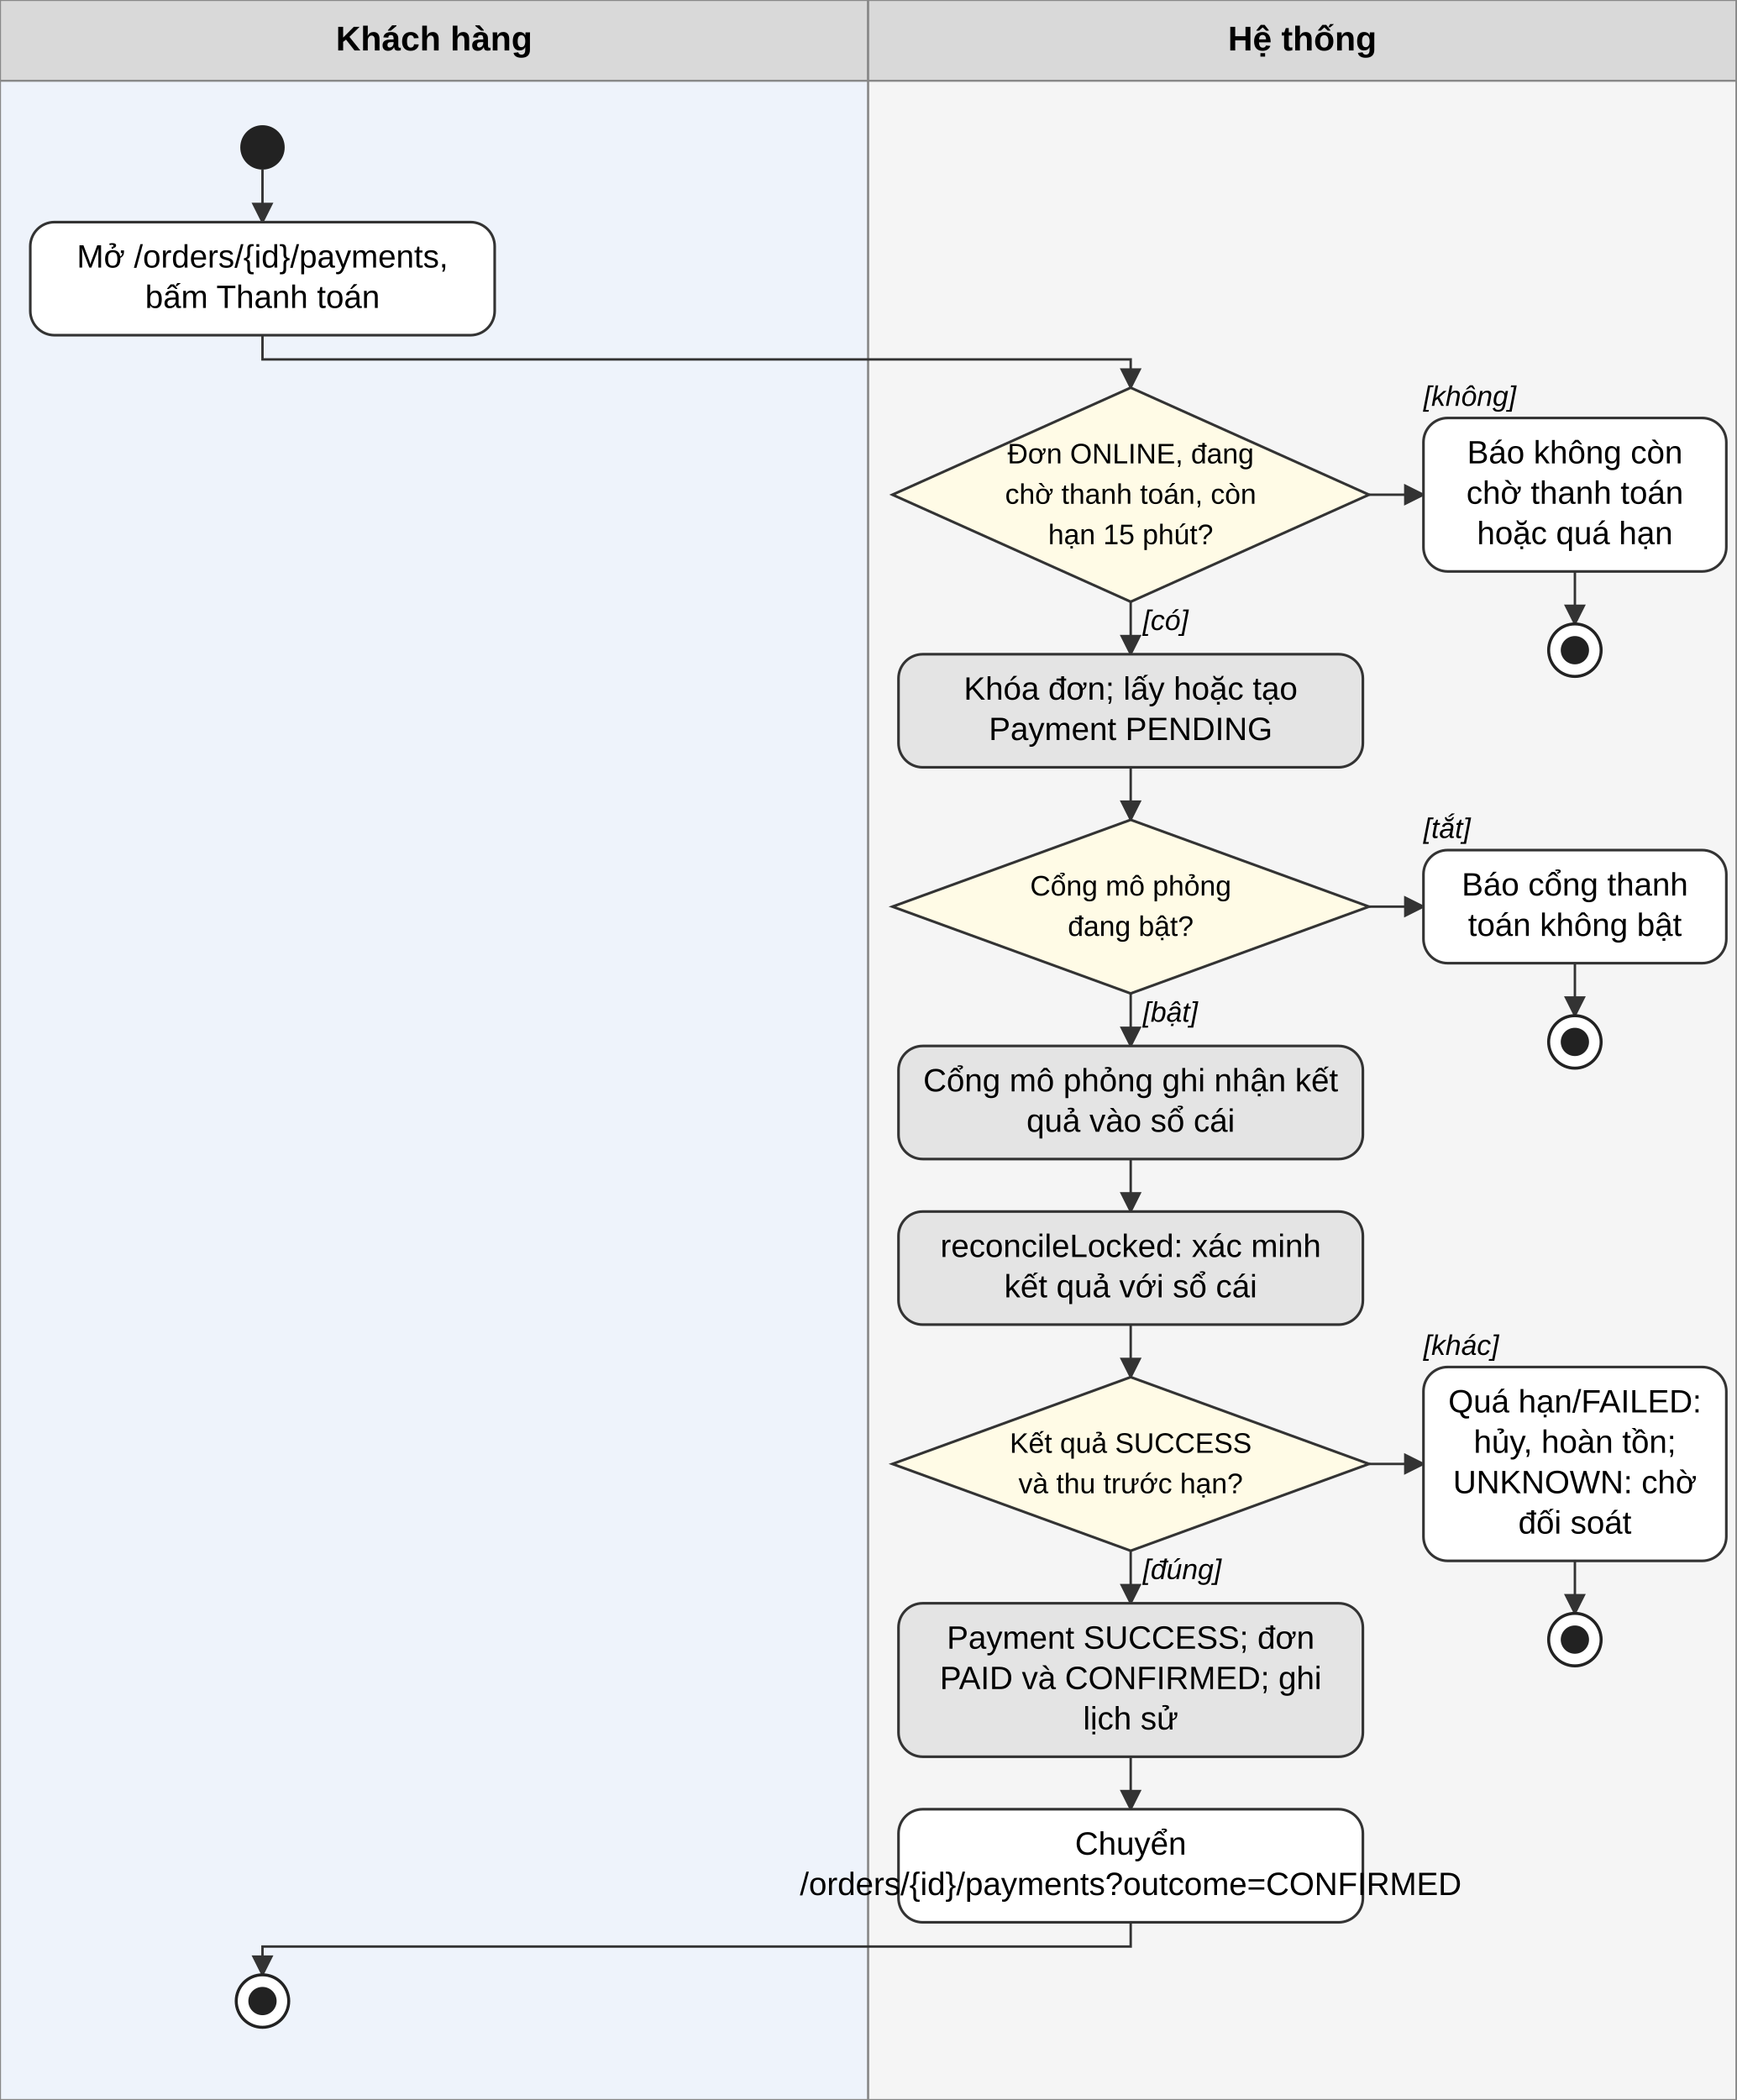
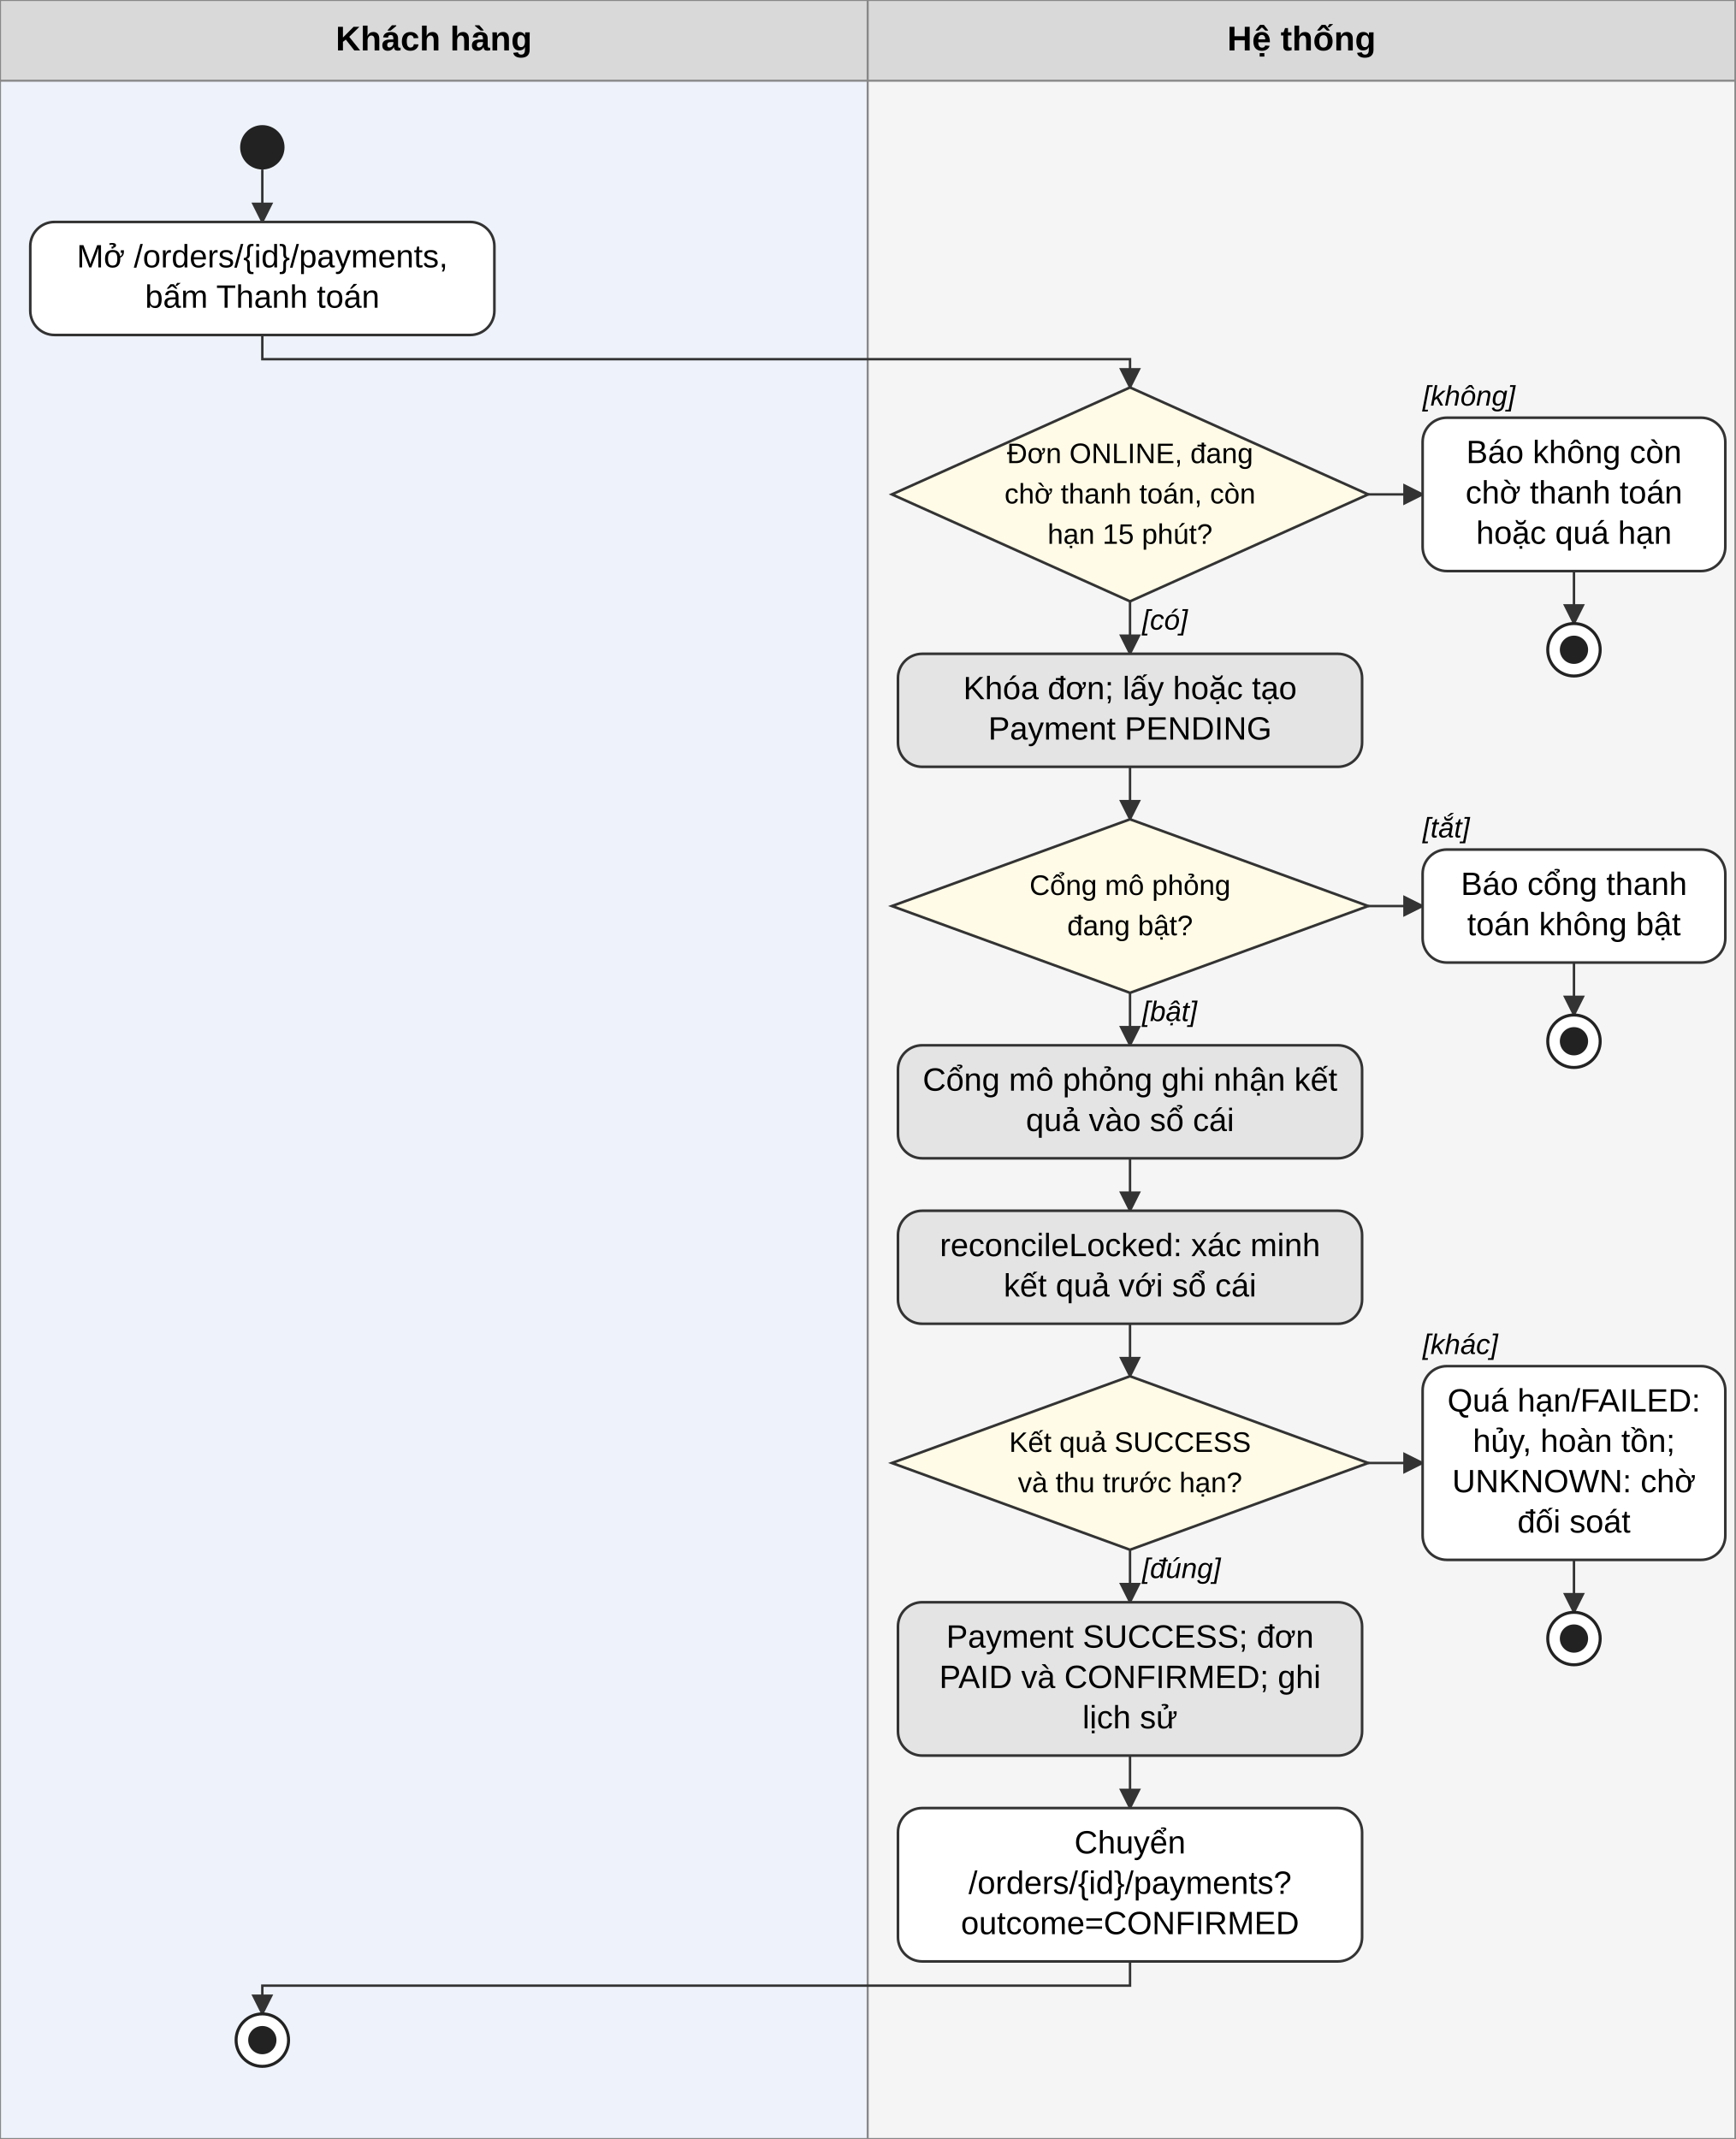
- <svg xmlns="http://www.w3.org/2000/svg" width="860" height="1040" viewBox="0 0 860 1040" font-family="Arial, Helvetica, sans-serif" font-size="16">
+ <svg xmlns="http://www.w3.org/2000/svg" width="860" height="1060" viewBox="0 0 860 1060" font-family="Arial, Helvetica, sans-serif" font-size="16">
  <defs>
    <marker id="a" markerWidth="9" markerHeight="9" refX="8" refY="4.5" orient="auto">
      <path d="M0,0 L9,4.5 L0,9 z" fill="#333" />
    </marker>
  </defs>
-   <rect width="860" height="1040" fill="#fff" />
-   <rect x="0" y="0" width="430" height="1040" fill="#eef3fb" stroke="#888" stroke-width="1" />
+   <rect width="860" height="1060" fill="#fff" />
+   <rect x="0" y="0" width="430" height="1060" fill="#eef3fb" stroke="#888" stroke-width="1" />
  <rect x="0" y="0" width="430" height="40" fill="#d9d9d9" stroke="#888" />
  <text x="215.0" y="25.0" text-anchor="middle" font-weight="bold" font-size="17">Khách hàng</text>
-   <rect x="430" y="0" width="430" height="1040" fill="#f5f5f5" stroke="#888" stroke-width="1" />
+   <rect x="430" y="0" width="430" height="1060" fill="#f5f5f5" stroke="#888" stroke-width="1" />
  <rect x="430" y="0" width="430" height="40" fill="#d9d9d9" stroke="#888" />
  <text x="645.0" y="25.0" text-anchor="middle" font-weight="bold" font-size="17">Hệ thống</text>
  <polyline points="130,84 130,110" fill="none" stroke="#333" stroke-width="1.2" marker-end="url(#a)" />
  <polyline points="130,166 130,178 560,178 560,192" fill="none" stroke="#333" stroke-width="1.2" marker-end="url(#a)" />
  <polyline points="678,245.0 705.0,245.0" fill="none" stroke="#333" stroke-width="1.2" marker-end="url(#a)" />
  <polyline points="780,283.0 780,309.0" fill="none" stroke="#333" stroke-width="1.2" marker-end="url(#a)" />
  <polyline points="560,298 560,324" fill="none" stroke="#333" stroke-width="1.2" marker-end="url(#a)" />
  <polyline points="560,380 560,406" fill="none" stroke="#333" stroke-width="1.2" marker-end="url(#a)" />
  <polyline points="678,449.0 705.0,449.0" fill="none" stroke="#333" stroke-width="1.2" marker-end="url(#a)" />
  <polyline points="780,477.0 780,503.0" fill="none" stroke="#333" stroke-width="1.2" marker-end="url(#a)" />
  <polyline points="560,492 560,518" fill="none" stroke="#333" stroke-width="1.2" marker-end="url(#a)" />
  <polyline points="560,574 560,600" fill="none" stroke="#333" stroke-width="1.2" marker-end="url(#a)" />
  <polyline points="560,656 560,682" fill="none" stroke="#333" stroke-width="1.2" marker-end="url(#a)" />
  <polyline points="678,725.0 705.0,725.0" fill="none" stroke="#333" stroke-width="1.2" marker-end="url(#a)" />
  <polyline points="780,773.0 780,799.0" fill="none" stroke="#333" stroke-width="1.2" marker-end="url(#a)" />
  <polyline points="560,768 560,794" fill="none" stroke="#333" stroke-width="1.2" marker-end="url(#a)" />
  <polyline points="560,870 560,896" fill="none" stroke="#333" stroke-width="1.2" marker-end="url(#a)" />
-   <polyline points="560,952 560,964 130,964 130,978" fill="none" stroke="#333" stroke-width="1.2" marker-end="url(#a)" />
+   <polyline points="560,972 560,984 130,984 130,998" fill="none" stroke="#333" stroke-width="1.2" marker-end="url(#a)" />
  <circle cx="130" cy="73" r="11" fill="#222" />
  <rect x="15.0" y="110" width="230" height="56" rx="12" fill="#ffffff" stroke="#333" stroke-width="1.3" />
  <text x="130" y="132.5" text-anchor="middle">Mở /orders/{id}/payments,</text>
  <text x="130" y="152.5" text-anchor="middle">bấm Thanh toán</text>
  <polygon points="560,192 678,245.0 560,298 442,245.0" fill="#fffbe6" stroke="#333" stroke-width="1.3" />
  <text x="560" y="229.5" text-anchor="middle" font-size="14">Đơn ONLINE, đang</text>
  <text x="560" y="249.5" text-anchor="middle" font-size="14">chờ thanh toán, còn</text>
  <text x="560" y="269.5" text-anchor="middle" font-size="14">hạn 15 phút?</text>
  <text x="705.0" y="201.0" font-size="14" font-style="italic">[không]</text>
  <rect x="705.0" y="207.0" width="150" height="76" rx="12" fill="#ffffff" stroke="#333" stroke-width="1.3" />
  <text x="780" y="229.5" text-anchor="middle">Báo không còn</text>
  <text x="780" y="249.5" text-anchor="middle">chờ thanh toán</text>
  <text x="780" y="269.5" text-anchor="middle">hoặc quá hạn</text>
  <circle cx="780" cy="322.0" r="13" fill="#fff" stroke="#222" stroke-width="1.5" />
  <circle cx="780" cy="322.0" r="7" fill="#222" />
  <text x="566" y="312" font-size="14" font-style="italic">[có]</text>
  <rect x="445.0" y="324" width="230" height="56" rx="12" fill="#e4e4e4" stroke="#333" stroke-width="1.3" />
  <text x="560" y="346.5" text-anchor="middle">Khóa đơn; lấy hoặc tạo</text>
  <text x="560" y="366.5" text-anchor="middle">Payment PENDING</text>
  <polygon points="560,406 678,449.0 560,492 442,449.0" fill="#fffbe6" stroke="#333" stroke-width="1.3" />
  <text x="560" y="443.5" text-anchor="middle" font-size="14">Cổng mô phỏng</text>
  <text x="560" y="463.5" text-anchor="middle" font-size="14">đang bật?</text>
  <text x="705.0" y="415.0" font-size="14" font-style="italic">[tắt]</text>
  <rect x="705.0" y="421.0" width="150" height="56" rx="12" fill="#ffffff" stroke="#333" stroke-width="1.3" />
  <text x="780" y="443.5" text-anchor="middle">Báo cổng thanh</text>
  <text x="780" y="463.5" text-anchor="middle">toán không bật</text>
  <circle cx="780" cy="516.0" r="13" fill="#fff" stroke="#222" stroke-width="1.5" />
  <circle cx="780" cy="516.0" r="7" fill="#222" />
  <text x="566" y="506" font-size="14" font-style="italic">[bật]</text>
  <rect x="445.0" y="518" width="230" height="56" rx="12" fill="#e4e4e4" stroke="#333" stroke-width="1.3" />
  <text x="560" y="540.5" text-anchor="middle">Cổng mô phỏng ghi nhận kết</text>
  <text x="560" y="560.5" text-anchor="middle">quả vào sổ cái</text>
  <rect x="445.0" y="600" width="230" height="56" rx="12" fill="#e4e4e4" stroke="#333" stroke-width="1.3" />
  <text x="560" y="622.5" text-anchor="middle">reconcileLocked: xác minh</text>
  <text x="560" y="642.5" text-anchor="middle">kết quả với sổ cái</text>
  <polygon points="560,682 678,725.0 560,768 442,725.0" fill="#fffbe6" stroke="#333" stroke-width="1.3" />
  <text x="560" y="719.5" text-anchor="middle" font-size="14">Kết quả SUCCESS</text>
  <text x="560" y="739.5" text-anchor="middle" font-size="14">và thu trước hạn?</text>
  <text x="705.0" y="671.0" font-size="14" font-style="italic">[khác]</text>
  <rect x="705.0" y="677.0" width="150" height="96" rx="12" fill="#ffffff" stroke="#333" stroke-width="1.3" />
  <text x="780" y="699.5" text-anchor="middle">Quá hạn/FAILED:</text>
  <text x="780" y="719.5" text-anchor="middle">hủy, hoàn tồn;</text>
  <text x="780" y="739.5" text-anchor="middle">UNKNOWN: chờ</text>
  <text x="780" y="759.5" text-anchor="middle">đối soát</text>
  <circle cx="780" cy="812.0" r="13" fill="#fff" stroke="#222" stroke-width="1.5" />
  <circle cx="780" cy="812.0" r="7" fill="#222" />
  <text x="566" y="782" font-size="14" font-style="italic">[đúng]</text>
  <rect x="445.0" y="794" width="230" height="76" rx="12" fill="#e4e4e4" stroke="#333" stroke-width="1.3" />
  <text x="560" y="816.5" text-anchor="middle">Payment SUCCESS; đơn</text>
  <text x="560" y="836.5" text-anchor="middle">PAID và CONFIRMED; ghi</text>
  <text x="560" y="856.5" text-anchor="middle">lịch sử</text>
-   <rect x="445.0" y="896" width="230" height="56" rx="12" fill="#ffffff" stroke="#333" stroke-width="1.3" />
+   <rect x="445.0" y="896" width="230" height="76" rx="12" fill="#ffffff" stroke="#333" stroke-width="1.3" />
  <text x="560" y="918.5" text-anchor="middle">Chuyển</text>
-   <text x="560" y="938.5" text-anchor="middle">/orders/{id}/payments?outcome=CONFIRMED</text>
-   <circle cx="130" cy="991" r="13" fill="#fff" stroke="#222" stroke-width="1.5" />
-   <circle cx="130" cy="991" r="7" fill="#222" />
+   <text x="560" y="938.5" text-anchor="middle">/orders/{id}/payments?</text>
+   <text x="560" y="958.5" text-anchor="middle">outcome=CONFIRMED</text>
+   <circle cx="130" cy="1011" r="13" fill="#fff" stroke="#222" stroke-width="1.5" />
+   <circle cx="130" cy="1011" r="7" fill="#222" />
</svg>
